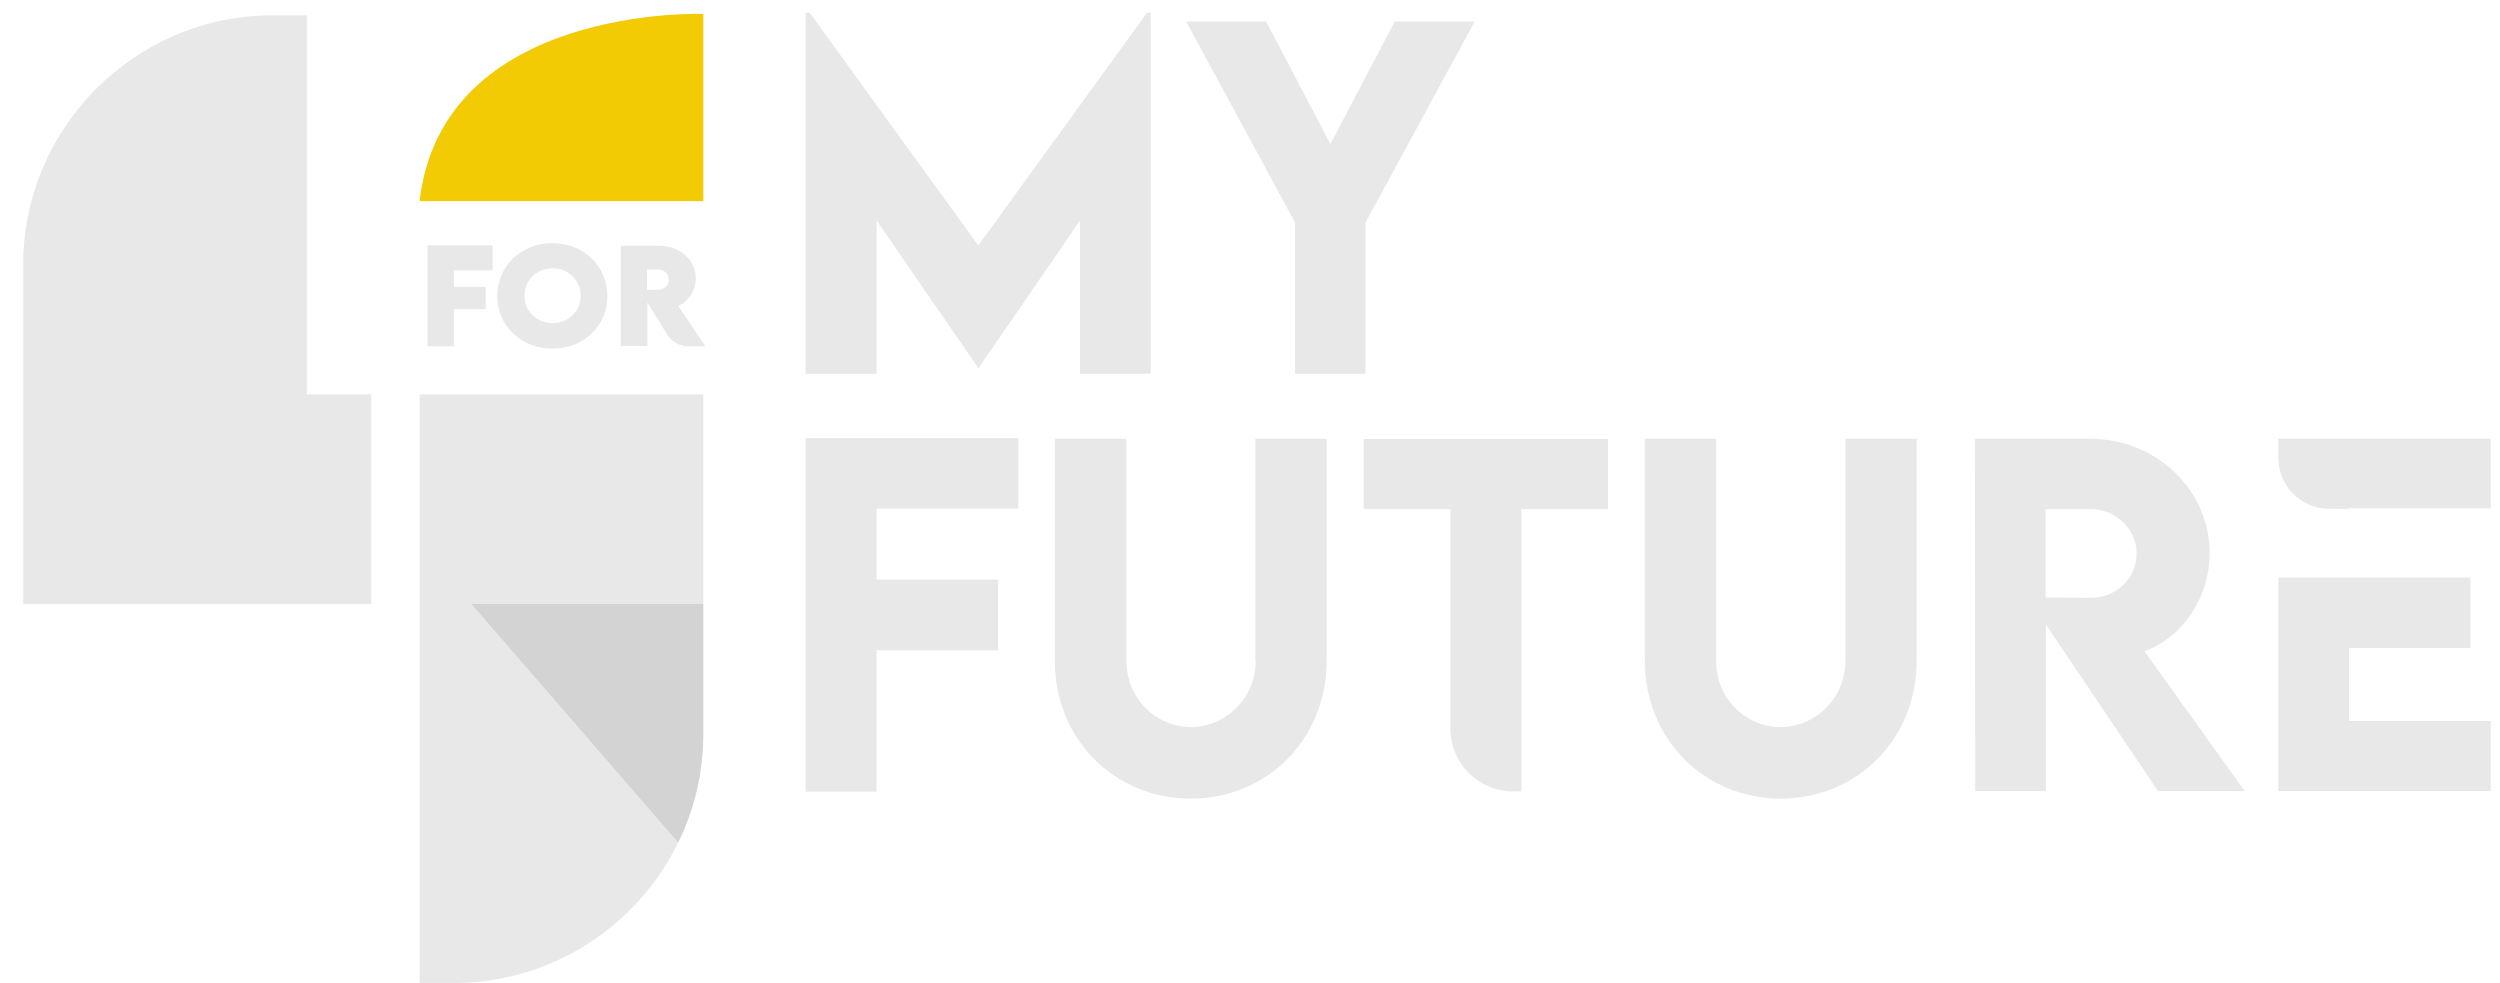
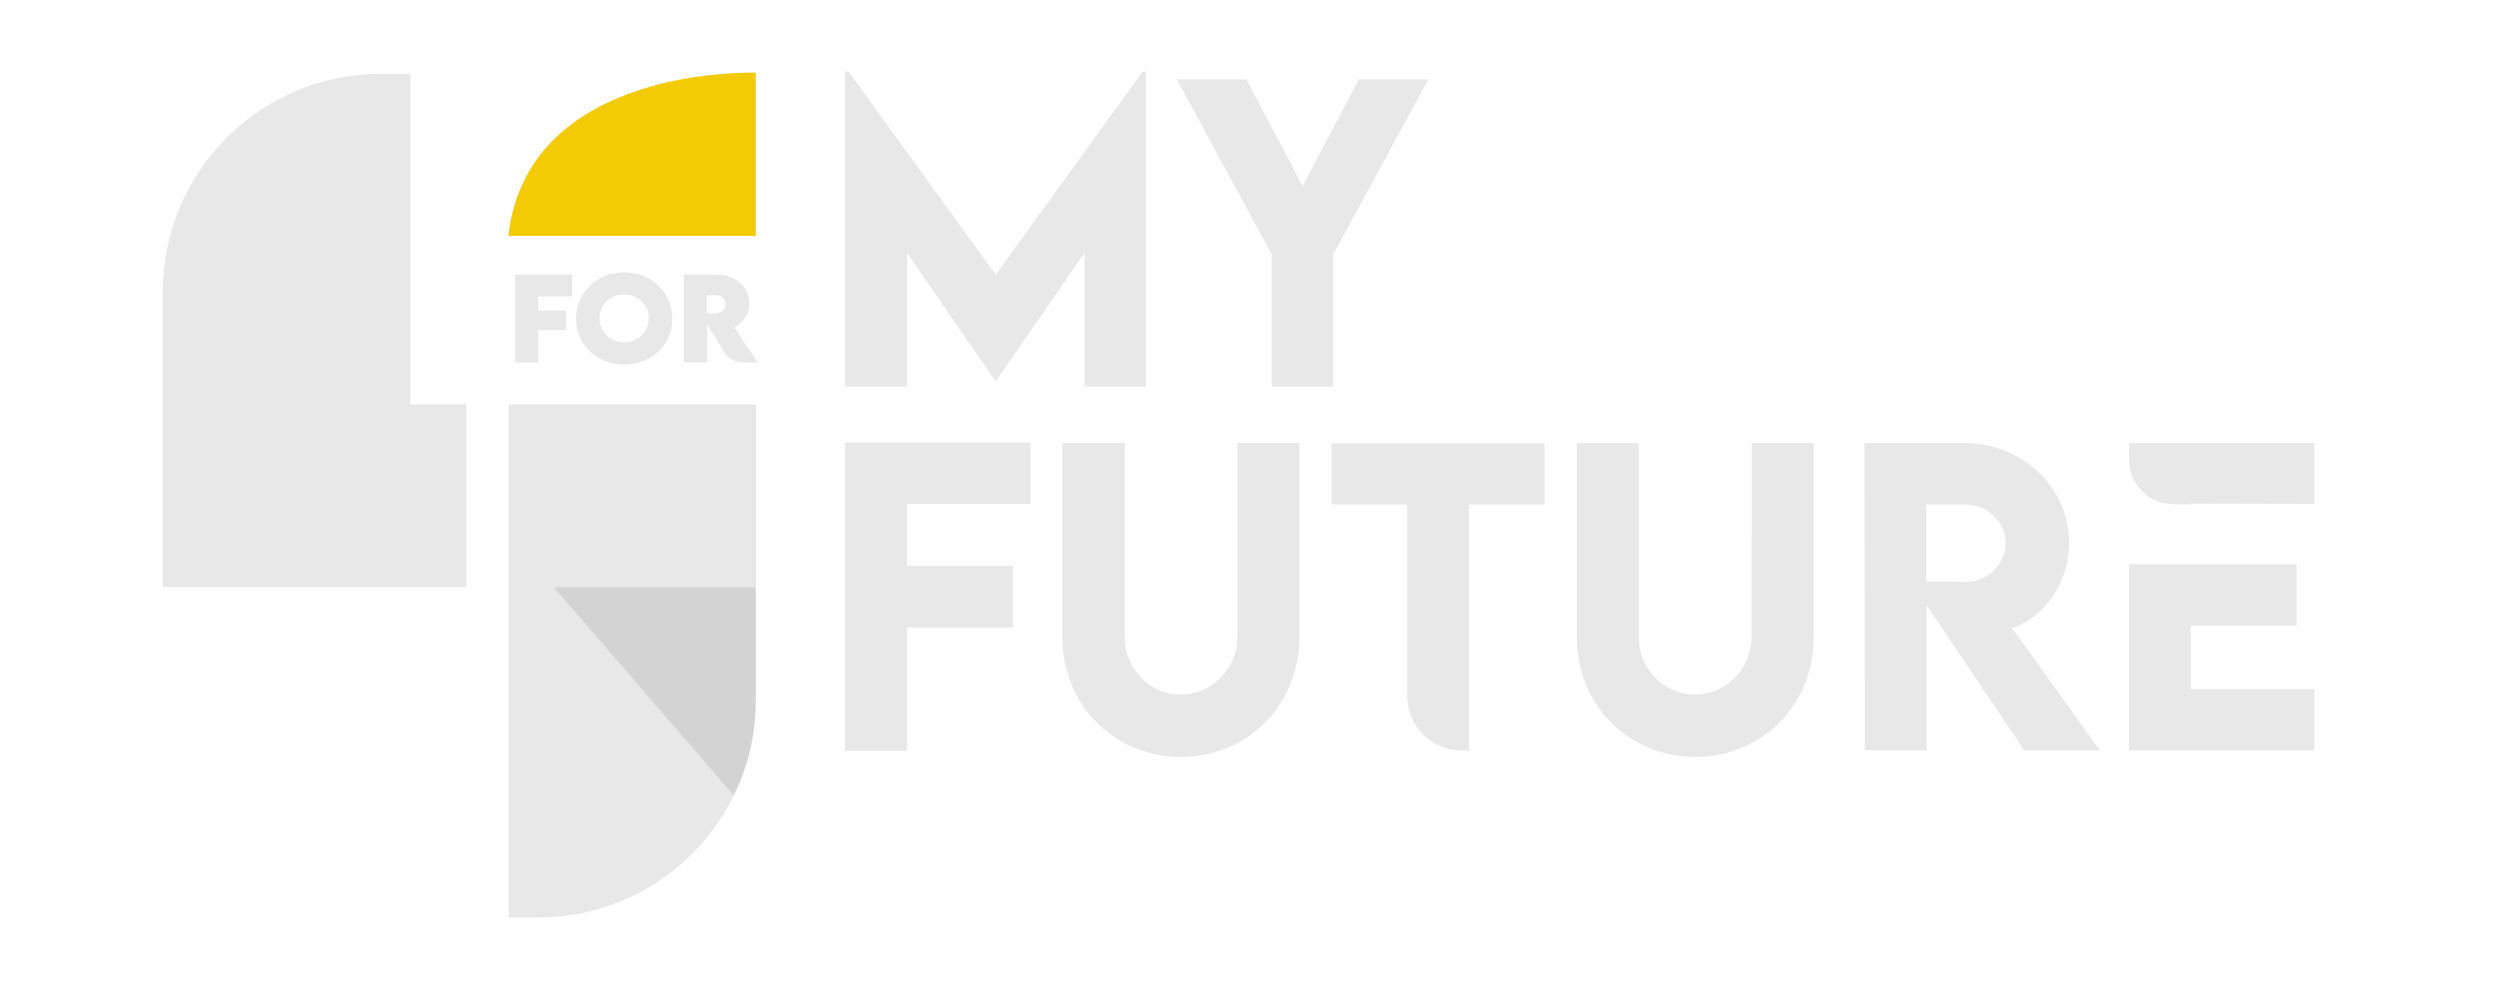
<svg xmlns="http://www.w3.org/2000/svg" version="1.1" id="Capa_1" x="0px" y="0px" viewBox="0 0 862.7 339.1" style="enable-background:new 0 0 862.7 339.1;" xml:space="preserve">
  <style type="text/css">
	.st0{fill:#E8E8E8;}
	.st1{fill:#F2CB05;}
	.st2{fill:#D3D3D3;}
	.st3{fill:none;}
</style>
  <g>
    <g>
      <g>
        <g>
-           <path class="st0" d="M128.1,136.1v72.3H8V91.3c0-47.3,38.7-86,86-86h11.9v130.8H128.1z" />
-           <path class="st0" d="M242.7,208.4h-80.1l71.4,82.4c-14,28.6-43.5,48.4-77.3,48.4h-11.9V136.1h97.9V208.4z" />
-           <path class="st1" d="M144.8,69.4h97.9V4.8C242.7,4.8,152.6,1.5,144.8,69.4z" />
-           <path class="st2" d="M242.7,208.4v44.8c0,13.5-3.1,26.3-8.7,37.6l-71.4-82.4H242.7z" />
+           <path class="st0" d="M160.9,139.6v63H56.2V100.5c0-41.2,33.7-75,75-75h10.4v114H160.9z" />
+           <path class="st0" d="M260.8,202.6H191l62.3,71.8c-12.2,24.9-37.9,42.2-67.4,42.2h-10.4V139.6h85.4V202.6L260.8,202.6z" />
+           <path class="st1" d="M175.4,81.4h85.4V25.1C260.8,25.1,182.2,22.2,175.4,81.4z" />
+           <path class="st2" d="M260.8,202.6v39.1c0,11.8-2.7,22.9-7.6,32.8L191,202.6H260.8z" />
        </g>
        <g>
          <g>
-             <path class="st0" d="M156.6,93.4V99h11v7.7h-11v12.8h-9.1V84.7H170v8.6H156.6z" />
-             <path class="st0" d="M171.6,102.2c0-10.4,8.2-18.3,19-18.3c10.8,0,19,7.9,19,18.3c0,10.3-8.2,18.1-19,18.1       C179.9,120.3,171.6,112.5,171.6,102.2z M200.4,102.1c0-5.3-4.2-9.5-9.7-9.5c-5.5,0-9.7,4.1-9.7,9.5c0,5.3,4.2,9.4,9.7,9.4       C196.1,111.5,200.4,107.4,200.4,102.1z" />
-             <path class="st0" d="M230.2,115.4l-6.8-11v15h-9.2l0-34.6h13.1c7.5,0,12.8,5,12.8,11.3c0,4.3-2.6,7.9-6,9.5l9.3,13.9h-6       C234.4,119.4,231.7,117.9,230.2,115.4z M223.3,100l3.8,0c2,0,3.7-1.4,3.7-3.5c0-2.1-1.8-3.5-3.7-3.5h-3.8V100z" />
+             <path class="st0" d="M185.7,102.3v4.9h9.6v6.7h-9.6v11.2h-7.9V94.8h19.6v7.5L185.7,102.3L185.7,102.3z" />
+             <path class="st0" d="M198.8,110c0-9.1,7.1-16,16.6-16s16.6,6.9,16.6,16c0,9-7.1,15.8-16.6,15.8       C206.1,125.8,198.8,119,198.8,110z M223.9,109.9c0-4.6-3.7-8.3-8.5-8.3c-4.8,0-8.5,3.6-8.5,8.3c0,4.6,3.7,8.2,8.5,8.2       C220.2,118.1,223.9,114.5,223.9,109.9z" />
+             <path class="st0" d="M249.9,121.5l-5.9-9.6V125h-8V94.8h11.4c6.5,0,11.2,4.4,11.2,9.9c0,3.7-2.3,6.9-5.2,8.3l8.1,12.1h-5.2       C253.6,125,251.2,123.7,249.9,121.5z M243.9,108.1h3.3c1.7,0,3.2-1.2,3.2-3.1s-1.6-3.1-3.2-3.1h-3.3V108.1z" />
          </g>
        </g>
      </g>
    </g>
    <g>
-       <path class="st3" d="M721.6,175.7h-15.7v30.5l15.7,0.1c8.3,0.1,15.7-6.6,15.7-15.3S729.8,175.7,721.6,175.7z" />
-       <polygon class="st0" points="302.5,76.1 337.6,127 337.7,127 372.7,76.1 372.7,129 397.1,129 397.1,4.4 395.8,4.4 337.6,84.7     279.4,4.4 278,4.4 278,129 302.5,129   " />
-       <polygon class="st0" points="446.9,129 471.2,129 471.2,76.8 508.9,7.4 481.3,7.4 459.1,49.7 436.9,7.4 409.3,7.4 446.9,76.8       " />
-       <polygon class="st0" points="278,273.2 302.5,273.2 302.5,224.4 344.4,224.4 344.4,200 302.5,200 302.5,175.5 351.4,175.5     351.4,151.2 278,151.2   " />
-       <path class="st0" d="M433.3,228c0,13.2-10.6,22.9-22.4,22.9s-22.2-9.7-22.2-22.9v-76.6H364v76.6c0,27.5,21,47.6,46.9,47.6    s46.9-20.1,46.9-47.6v-76.6h-24.6V228z" />
-       <path class="st0" d="M470.6,175.7h29.9v75.7c0,12,9.7,21.7,21.7,21.7h2.8v-97.4h29.9v-24.2h-84.3V175.7z" />
-       <path class="st0" d="M636.8,228c0,13.2-10.6,22.9-22.4,22.9c-11.8,0-22.2-9.7-22.2-22.9v-76.6h-24.6v76.6    c0,27.5,21,47.6,46.9,47.6c25.9,0,46.9-20.1,46.9-47.6v-76.6h-24.6V228z" />
-       <path class="st0" d="M762.5,190.8c0-21.9-18.6-39.4-41.3-39.4h-39.7l0.1,121.6H706v-57.5l38.7,57.5h29.9L740,224.7    C753,220.1,762.5,206.4,762.5,190.8z M721.6,206.3l-15.7-0.1v-30.5h15.7c8.2,0,15.7,6.6,15.7,15.3S729.9,206.4,721.6,206.3z" />
-       <path class="st0" d="M859.5,175.5v-24.1h-73.3v6.6c0,9.7,7.9,17.6,17.6,17.6h6.8v-0.2H859.5z" />
-       <polygon class="st0" points="786.2,199.3 786.2,273 859.5,273 859.5,248.8 810.6,248.8 810.6,223.6 852.5,223.6 852.5,199.3     822.8,199.3 810.6,199.3   " />
+       <path class="st3" d="M678.4,174.1h-13.7v26.6l13.7,0.1c7.2,0.1,13.7-5.8,13.7-13.3C692.1,179.9,685.5,174.1,678.4,174.1z" />
+       <polygon class="st0" points="313,87.3 343.6,131.6 343.6,131.6 374.2,87.3 374.2,133.4 395.4,133.4 395.4,24.7 394.3,24.7     343.6,94.8 292.8,24.7 291.6,24.7 291.6,133.4 313,133.4   " />
+       <polygon class="st0" points="438.9,133.4 460,133.4 460,87.9 492.9,27.4 468.9,27.4 449.5,64.2 430.1,27.4 406.1,27.4 438.9,87.9       " />
+       <polygon class="st0" points="291.6,259.1 313,259.1 313,216.6 349.5,216.6 349.5,195.3 313,195.3 313,173.9 355.6,173.9     355.6,152.7 291.6,152.7   " />
+       <path class="st0" d="M427,219.7c0,11.5-9.2,20-19.5,20s-19.4-8.5-19.4-20v-66.8h-21.5v66.8c0,24,18.3,41.5,40.9,41.5    s40.9-17.5,40.9-41.5v-66.8h-21.4L427,219.7L427,219.7z" />
+       <path class="st0" d="M459.5,174.1h26.1v66c0,10.5,8.5,18.9,18.9,18.9h2.4v-84.9H533V153h-73.5L459.5,174.1L459.5,174.1z" />
+       <path class="st0" d="M604.4,219.7c0,11.5-9.2,20-19.5,20c-10.3,0-19.4-8.5-19.4-20v-66.8h-21.4v66.8c0,24,18.3,41.5,40.9,41.5    s40.9-17.5,40.9-41.5v-66.8h-21.4L604.4,219.7L604.4,219.7z" />
+       <path class="st0" d="M714,187.3c0-19.1-16.2-34.4-36-34.4h-34.6l0.1,106h21.3v-50.1l33.7,50.1h26.1l-30.2-42.1    C705.8,212.8,714,200.9,714,187.3z M678.4,200.8l-13.7-0.1v-26.6h13.7c7.1,0,13.7,5.8,13.7,13.3    C692.1,195,685.6,200.9,678.4,200.8z" />
+       <path class="st0" d="M798.6,173.9v-21h-63.9v5.8c0,8.5,6.9,15.3,15.3,15.3h5.9v-0.2L798.6,173.9L798.6,173.9z" />
+       <polygon class="st0" points="734.7,194.7 734.7,258.9 798.6,258.9 798.6,237.8 756,237.8 756,215.9 792.5,215.9 792.5,194.7     766.6,194.7 756,194.7   " />
    </g>
  </g>
</svg>
